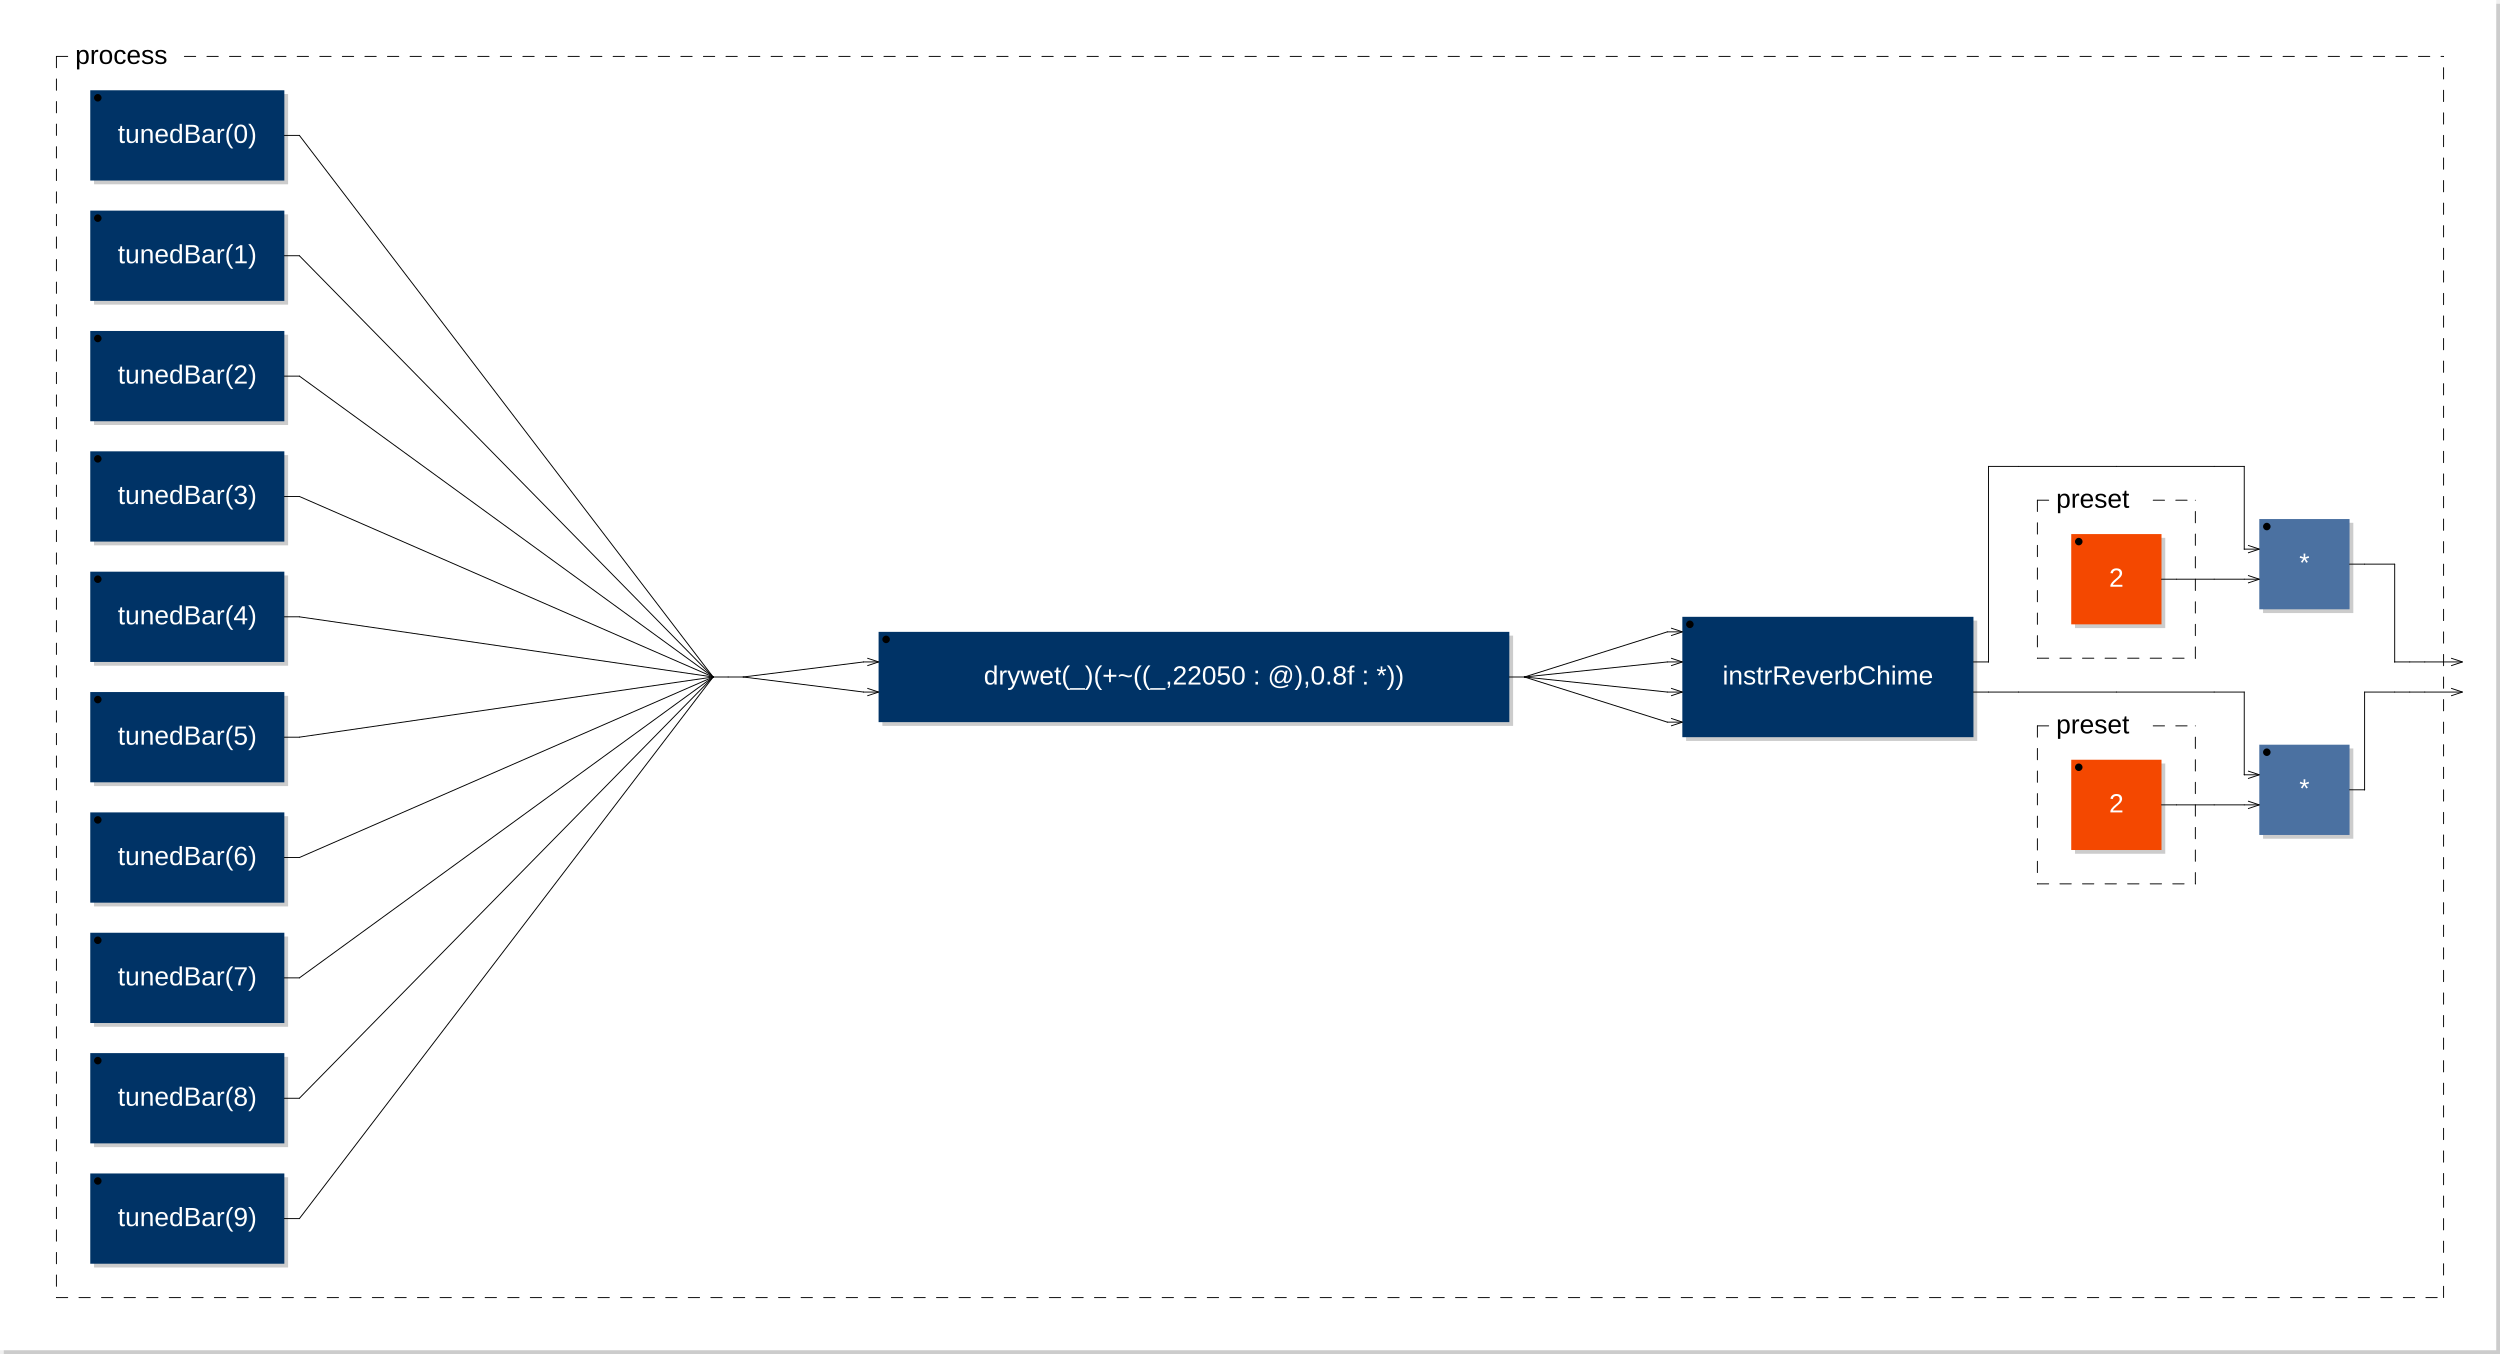
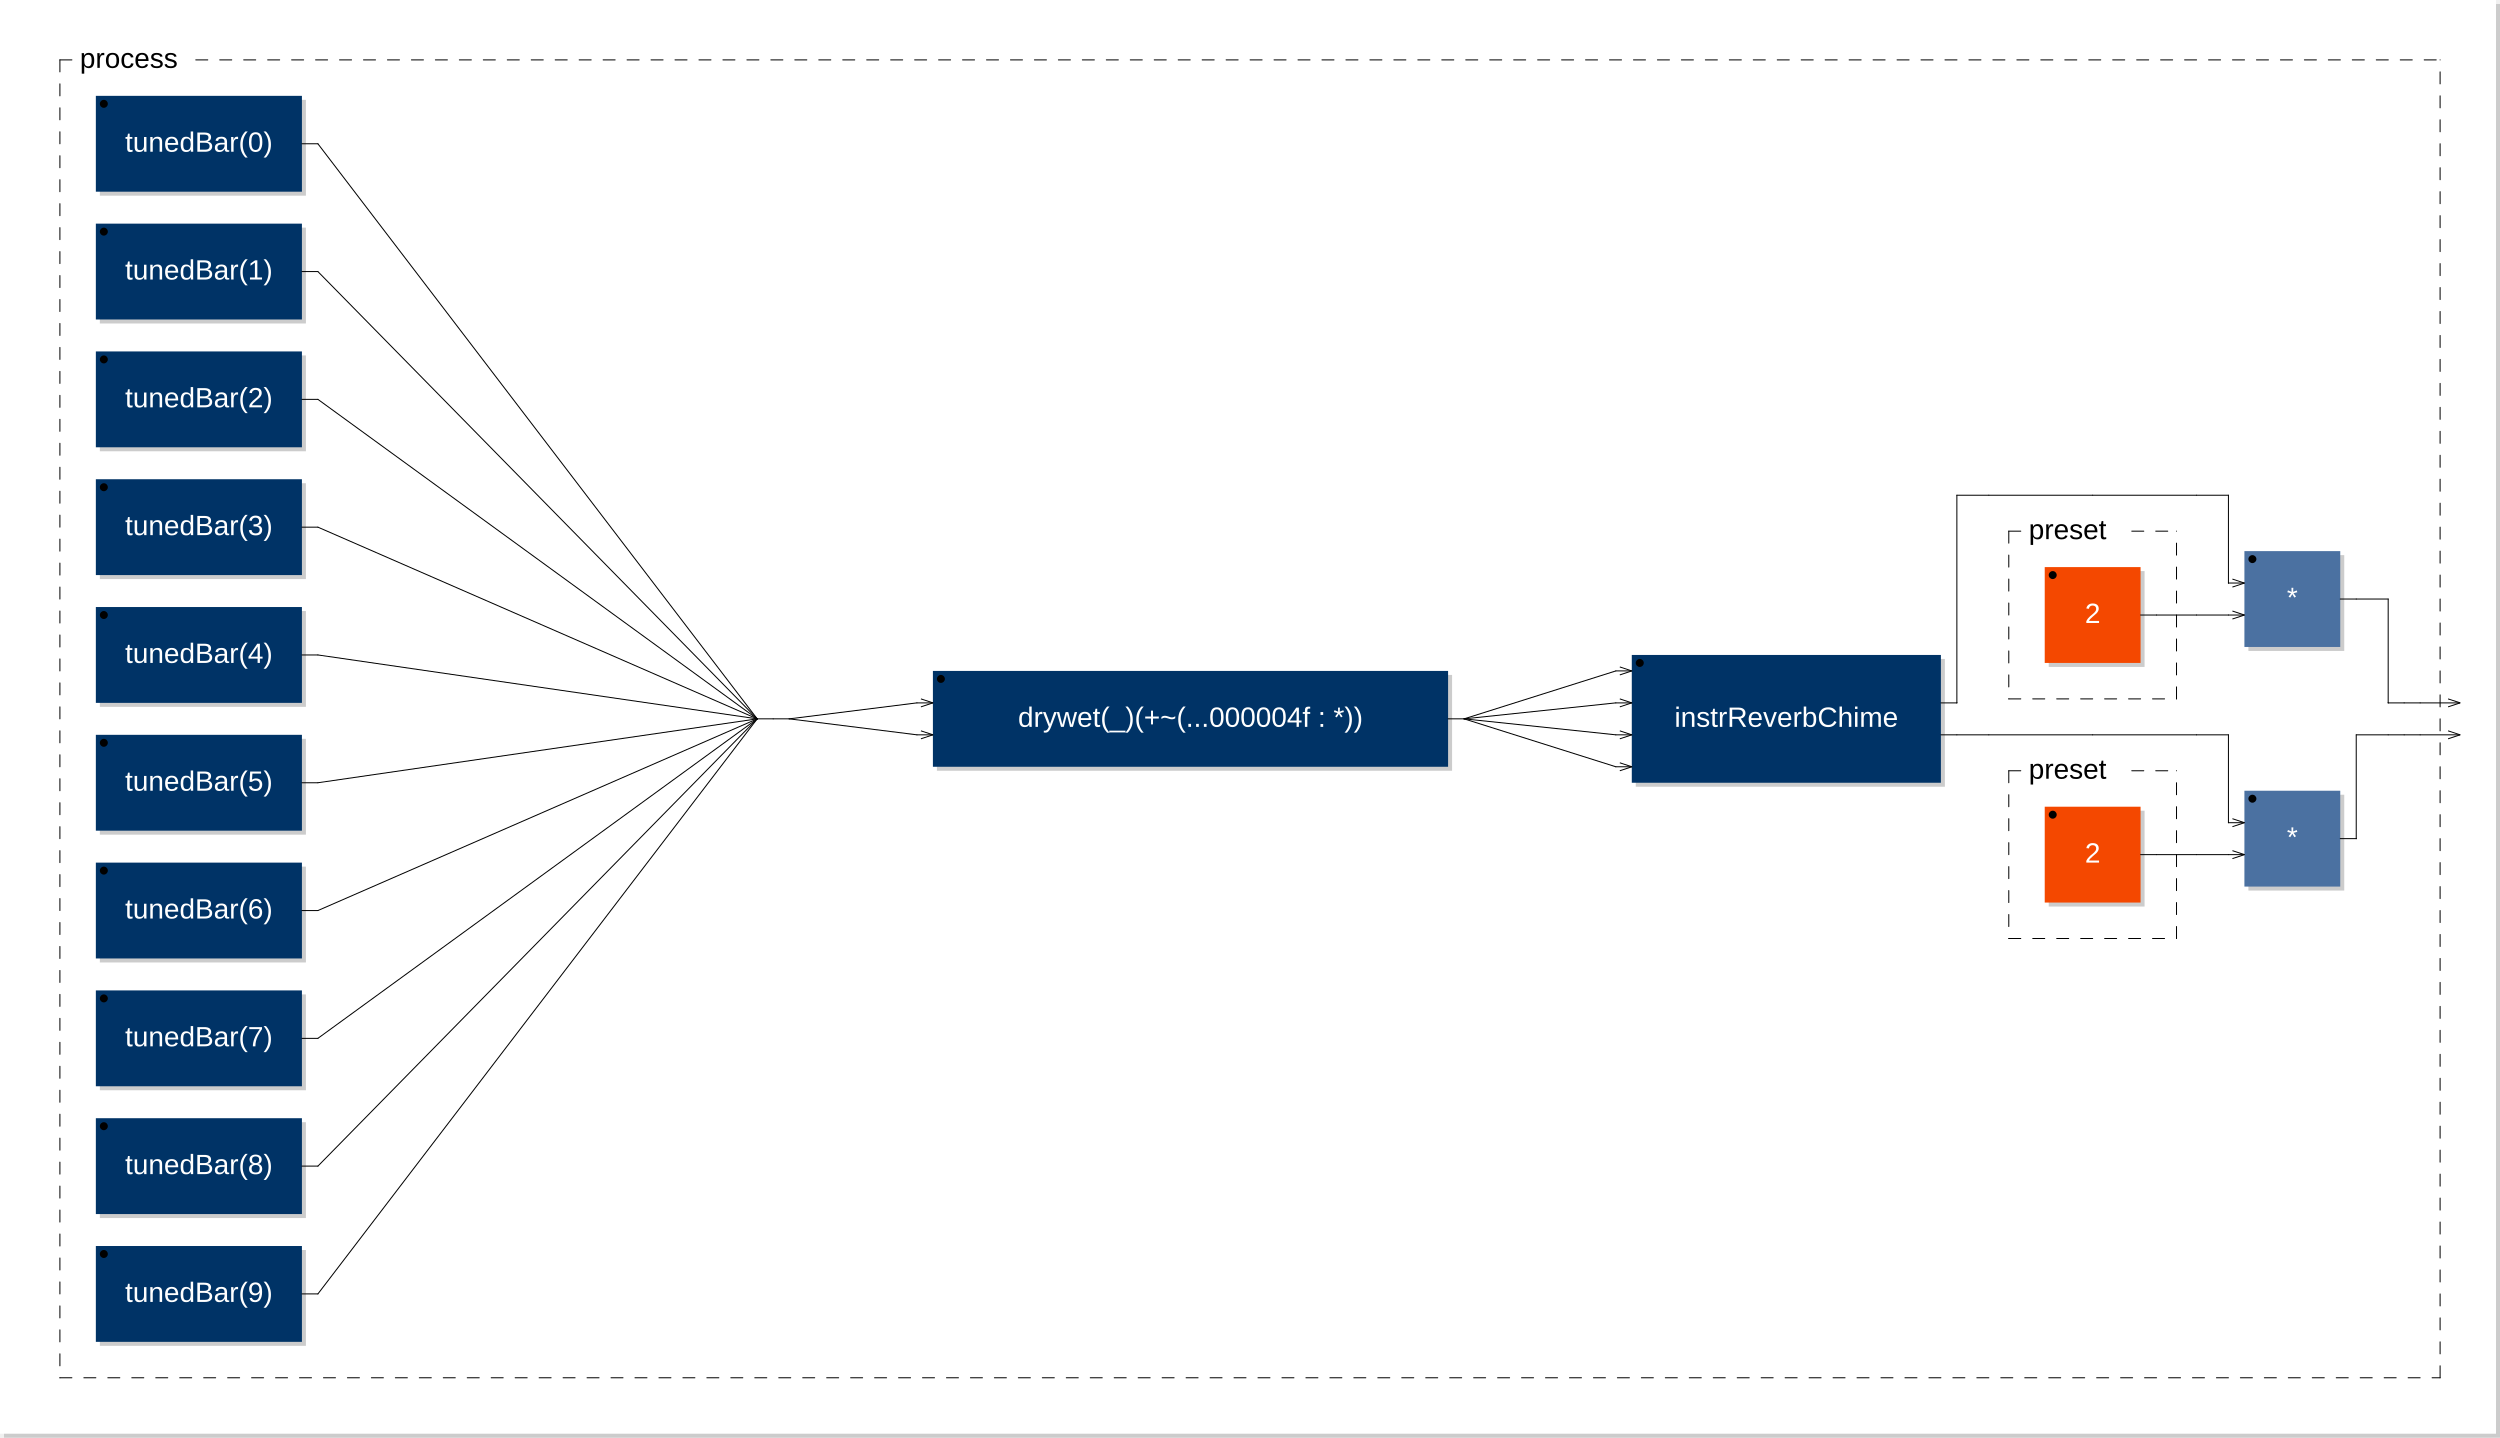
- <svg xmlns="http://www.w3.org/2000/svg" xmlns:xlink="http://www.w3.org/1999/xlink" viewBox="0 0 664.7 360" width="332.35mm" height="180mm" version="1.1">
-   <rect x="1" y="1" width="663.7" height="359" rx="0" ry="0" style="stroke:none;fill:#cccccc;" />
-   <rect x="0" y="0" width="663.7" height="359" rx="0" ry="0" style="stroke:none;fill:#ffffff;" />
+ <svg xmlns="http://www.w3.org/2000/svg" xmlns:xlink="http://www.w3.org/1999/xlink" viewBox="0 0 626 360" width="313mm" height="180mm" version="1.1">
+   <rect x="1" y="1" width="625" height="359" rx="0" ry="0" style="stroke:none;fill:#cccccc;" />
+   <rect x="0" y="0" width="625" height="359" rx="0" ry="0" style="stroke:none;fill:#ffffff;" />
  <text x="10" y="7" font-family="Arial" font-size="7" />
-   <a xlink:href="tunedBar-0x7fd863db9240.svg">
+   <a xlink:href="tunedBar-0x7fd0e5083020.svg">
    <rect x="25" y="25" width="51.6" height="24" rx="0" ry="0" style="stroke:none;fill:#cccccc;" />
    <rect x="24" y="24" width="51.6" height="24" rx="0" ry="0" style="stroke:none;fill:#003366;" />
  </a>
-   <a xlink:href="tunedBar-0x7fd863db9240.svg">
+   <a xlink:href="tunedBar-0x7fd0e5083020.svg">
    <text x="49.8" y="38" font-family="Arial" font-size="7" text-anchor="middle" fill="#FFFFFF">tunedBar(0)</text>
  </a>
  <circle cx="26" cy="26" r="1" />
-   <a xlink:href="tunedBar-0x7fd863dd2780.svg">
+   <a xlink:href="tunedBar-0x7fd0e50ae850.svg">
    <rect x="25" y="57" width="51.6" height="24" rx="0" ry="0" style="stroke:none;fill:#cccccc;" />
    <rect x="24" y="56" width="51.6" height="24" rx="0" ry="0" style="stroke:none;fill:#003366;" />
  </a>
-   <a xlink:href="tunedBar-0x7fd863dd2780.svg">
+   <a xlink:href="tunedBar-0x7fd0e50ae850.svg">
    <text x="49.8" y="70" font-family="Arial" font-size="7" text-anchor="middle" fill="#FFFFFF">tunedBar(1)</text>
  </a>
  <circle cx="26" cy="58" r="1" />
-   <a xlink:href="tunedBar-0x7fd863bbf8c0.svg">
+   <a xlink:href="tunedBar-0x7fd0e50da080.svg">
    <rect x="25" y="89" width="51.6" height="24" rx="0" ry="0" style="stroke:none;fill:#cccccc;" />
    <rect x="24" y="88" width="51.6" height="24" rx="0" ry="0" style="stroke:none;fill:#003366;" />
  </a>
-   <a xlink:href="tunedBar-0x7fd863bbf8c0.svg">
+   <a xlink:href="tunedBar-0x7fd0e50da080.svg">
    <text x="49.8" y="102" font-family="Arial" font-size="7" text-anchor="middle" fill="#FFFFFF">tunedBar(2)</text>
  </a>
  <circle cx="26" cy="90" r="1" />
-   <a xlink:href="tunedBar-0x7fd863ef2c50.svg">
+   <a xlink:href="tunedBar-0x7fd0e5109b80.svg">
    <rect x="25" y="121" width="51.6" height="24" rx="0" ry="0" style="stroke:none;fill:#cccccc;" />
    <rect x="24" y="120" width="51.6" height="24" rx="0" ry="0" style="stroke:none;fill:#003366;" />
  </a>
-   <a xlink:href="tunedBar-0x7fd863ef2c50.svg">
+   <a xlink:href="tunedBar-0x7fd0e5109b80.svg">
    <text x="49.8" y="134" font-family="Arial" font-size="7" text-anchor="middle" fill="#FFFFFF">tunedBar(3)</text>
  </a>
  <circle cx="26" cy="122" r="1" />
-   <a xlink:href="tunedBar-0x7fd863df54c0.svg">
+   <a xlink:href="tunedBar-0x7fd0e5135590.svg">
    <rect x="25" y="153" width="51.6" height="24" rx="0" ry="0" style="stroke:none;fill:#cccccc;" />
    <rect x="24" y="152" width="51.6" height="24" rx="0" ry="0" style="stroke:none;fill:#003366;" />
  </a>
-   <a xlink:href="tunedBar-0x7fd863df54c0.svg">
+   <a xlink:href="tunedBar-0x7fd0e5135590.svg">
    <text x="49.8" y="166" font-family="Arial" font-size="7" text-anchor="middle" fill="#FFFFFF">tunedBar(4)</text>
  </a>
  <circle cx="26" cy="154" r="1" />
-   <a xlink:href="tunedBar-0x7fd863f10c50.svg">
+   <a xlink:href="tunedBar-0x7fd0e3d482b0.svg">
    <rect x="25" y="185" width="51.6" height="24" rx="0" ry="0" style="stroke:none;fill:#cccccc;" />
    <rect x="24" y="184" width="51.6" height="24" rx="0" ry="0" style="stroke:none;fill:#003366;" />
  </a>
-   <a xlink:href="tunedBar-0x7fd863f10c50.svg">
+   <a xlink:href="tunedBar-0x7fd0e3d482b0.svg">
    <text x="49.8" y="198" font-family="Arial" font-size="7" text-anchor="middle" fill="#FFFFFF">tunedBar(5)</text>
  </a>
  <circle cx="26" cy="186" r="1" />
-   <a xlink:href="tunedBar-0x7fd863f28d30.svg">
+   <a xlink:href="tunedBar-0x7fd0e3d71ea0.svg">
    <rect x="25" y="217" width="51.6" height="24" rx="0" ry="0" style="stroke:none;fill:#cccccc;" />
    <rect x="24" y="216" width="51.6" height="24" rx="0" ry="0" style="stroke:none;fill:#003366;" />
  </a>
-   <a xlink:href="tunedBar-0x7fd863f28d30.svg">
+   <a xlink:href="tunedBar-0x7fd0e3d71ea0.svg">
    <text x="49.8" y="230" font-family="Arial" font-size="7" text-anchor="middle" fill="#FFFFFF">tunedBar(6)</text>
  </a>
  <circle cx="26" cy="218" r="1" />
-   <a xlink:href="tunedBar-0x7fd864832d10.svg">
+   <a xlink:href="tunedBar-0x7fd0e242c3c0.svg">
    <rect x="25" y="249" width="51.6" height="24" rx="0" ry="0" style="stroke:none;fill:#cccccc;" />
    <rect x="24" y="248" width="51.6" height="24" rx="0" ry="0" style="stroke:none;fill:#003366;" />
  </a>
-   <a xlink:href="tunedBar-0x7fd864832d10.svg">
+   <a xlink:href="tunedBar-0x7fd0e242c3c0.svg">
    <text x="49.8" y="262" font-family="Arial" font-size="7" text-anchor="middle" fill="#FFFFFF">tunedBar(7)</text>
  </a>
  <circle cx="26" cy="250" r="1" />
-   <a xlink:href="tunedBar-0x7fd863f2f590.svg">
+   <a xlink:href="tunedBar-0x7fd0e244a980.svg">
    <rect x="25" y="281" width="51.6" height="24" rx="0" ry="0" style="stroke:none;fill:#cccccc;" />
    <rect x="24" y="280" width="51.6" height="24" rx="0" ry="0" style="stroke:none;fill:#003366;" />
  </a>
-   <a xlink:href="tunedBar-0x7fd863f2f590.svg">
+   <a xlink:href="tunedBar-0x7fd0e244a980.svg">
    <text x="49.8" y="294" font-family="Arial" font-size="7" text-anchor="middle" fill="#FFFFFF">tunedBar(8)</text>
  </a>
  <circle cx="26" cy="282" r="1" />
-   <a xlink:href="tunedBar-0x7fd863f42240.svg">
+   <a xlink:href="tunedBar-0x7fd0e2468da0.svg">
    <rect x="25" y="313" width="51.6" height="24" rx="0" ry="0" style="stroke:none;fill:#cccccc;" />
    <rect x="24" y="312" width="51.6" height="24" rx="0" ry="0" style="stroke:none;fill:#003366;" />
  </a>
-   <a xlink:href="tunedBar-0x7fd863f42240.svg">
+   <a xlink:href="tunedBar-0x7fd0e2468da0.svg">
    <text x="49.8" y="326" font-family="Arial" font-size="7" text-anchor="middle" fill="#FFFFFF">tunedBar(9)</text>
  </a>
  <circle cx="26" cy="314" r="1" />
-   <a xlink:href="drywet-0x7fd86393a1c0.svg">
-     <rect x="234.6" y="169" width="167.7" height="24" rx="0" ry="0" style="stroke:none;fill:#cccccc;" />
-     <rect x="233.6" y="168" width="167.7" height="24" rx="0" ry="0" style="stroke:none;fill:#003366;" />
-   </a>
-   <a xlink:href="drywet-0x7fd86393a1c0.svg">
-     <text x="317.45" y="182" font-family="Arial" font-size="7" text-anchor="middle" fill="#FFFFFF">drywet(_)(+~((_,22050 : @),0.8f : *))</text>
+   <a xlink:href="drywet-0x7fd0e4122950.svg">
+     <rect x="234.6" y="169" width="129" height="24" rx="0" ry="0" style="stroke:none;fill:#cccccc;" />
+     <rect x="233.6" y="168" width="129" height="24" rx="0" ry="0" style="stroke:none;fill:#003366;" />
+   </a>
+   <a xlink:href="drywet-0x7fd0e4122950.svg">
+     <text x="298.1" y="182" font-family="Arial" font-size="7" text-anchor="middle" fill="#FFFFFF">drywet(_)(+~(...000004f : *))</text>
  </a>
  <circle cx="235.6" cy="170" r="1" />
  <line x1="230.6" y1="175" x2="233.6" y2="176" transform="rotate(0,233.6,176)" style="stroke: black; stroke-width:0.25;" />
  <line x1="230.6" y1="177" x2="233.6" y2="176" transform="rotate(0,233.6,176)" style="stroke: black; stroke-width:0.25;" />
  <line x1="230.6" y1="183" x2="233.6" y2="184" transform="rotate(0,233.6,184)" style="stroke: black; stroke-width:0.25;" />
  <line x1="230.6" y1="185" x2="233.6" y2="184" transform="rotate(0,233.6,184)" style="stroke: black; stroke-width:0.25;" />
-   <a xlink:href="instrReverbChime-0x7fd86493cdd0.svg">
-     <rect x="448.3" y="165" width="77.4" height="32" rx="0" ry="0" style="stroke:none;fill:#cccccc;" />
-     <rect x="447.3" y="164" width="77.4" height="32" rx="0" ry="0" style="stroke:none;fill:#003366;" />
-   </a>
-   <a xlink:href="instrReverbChime-0x7fd86493cdd0.svg">
-     <text x="486" y="182" font-family="Arial" font-size="7" text-anchor="middle" fill="#FFFFFF">instrReverbChime</text>
-   </a>
-   <circle cx="449.3" cy="166" r="1" />
-   <line x1="444.3" y1="167" x2="447.3" y2="168" transform="rotate(0,447.3,168)" style="stroke: black; stroke-width:0.25;" />
-   <line x1="444.3" y1="169" x2="447.3" y2="168" transform="rotate(0,447.3,168)" style="stroke: black; stroke-width:0.25;" />
-   <line x1="444.3" y1="175" x2="447.3" y2="176" transform="rotate(0,447.3,176)" style="stroke: black; stroke-width:0.25;" />
-   <line x1="444.3" y1="177" x2="447.3" y2="176" transform="rotate(0,447.3,176)" style="stroke: black; stroke-width:0.25;" />
-   <line x1="444.3" y1="183" x2="447.3" y2="184" transform="rotate(0,447.3,184)" style="stroke: black; stroke-width:0.25;" />
-   <line x1="444.3" y1="185" x2="447.3" y2="184" transform="rotate(0,447.3,184)" style="stroke: black; stroke-width:0.25;" />
-   <line x1="444.3" y1="191" x2="447.3" y2="192" transform="rotate(0,447.3,192)" style="stroke: black; stroke-width:0.25;" />
-   <line x1="444.3" y1="193" x2="447.3" y2="192" transform="rotate(0,447.3,192)" style="stroke: black; stroke-width:0.25;" />
-   <rect x="551.7" y="143" width="24" height="24" rx="0" ry="0" style="stroke:none;fill:#cccccc;" />
-   <rect x="550.7" y="142" width="24" height="24" rx="0" ry="0" style="stroke:none;fill:#f44800;" />
-   <text x="562.7" y="156" font-family="Arial" font-size="7" text-anchor="middle" fill="#FFFFFF">2</text>
-   <circle cx="552.7" cy="144" r="1" />
-   <line x1="541.7" y1="133" x2="541.7" y2="175" style="stroke: black; stroke-linecap:round; stroke-width:0.25; stroke-dasharray:3,3;" />
-   <line x1="541.7" y1="175" x2="583.7" y2="175" style="stroke: black; stroke-linecap:round; stroke-width:0.25; stroke-dasharray:3,3;" />
-   <line x1="583.7" y1="175" x2="583.7" y2="133" style="stroke: black; stroke-linecap:round; stroke-width:0.25; stroke-dasharray:3,3;" />
-   <line x1="541.7" y1="133" x2="546.7" y2="133" style="stroke: black; stroke-linecap:round; stroke-width:0.25; stroke-dasharray:3,3;" />
-   <line x1="572.5" y1="133" x2="583.7" y2="133" style="stroke: black; stroke-linecap:round; stroke-width:0.25; stroke-dasharray:3,3;" />
-   <text x="546.7" y="135" font-family="Arial" font-size="7">preset</text>
-   <rect x="601.7" y="139" width="24" height="24" rx="0" ry="0" style="stroke:none;fill:#cccccc;" />
-   <rect x="600.7" y="138" width="24" height="24" rx="0" ry="0" style="stroke:none;fill:#4B71A1;" />
-   <text x="612.7" y="152" font-family="Arial" font-size="7" text-anchor="middle" fill="#FFFFFF">*</text>
-   <circle cx="602.7" cy="140" r="1" />
-   <line x1="597.7" y1="145" x2="600.7" y2="146" transform="rotate(0,600.7,146)" style="stroke: black; stroke-width:0.25;" />
-   <line x1="597.7" y1="147" x2="600.7" y2="146" transform="rotate(0,600.7,146)" style="stroke: black; stroke-width:0.25;" />
-   <line x1="597.7" y1="153" x2="600.7" y2="154" transform="rotate(0,600.7,154)" style="stroke: black; stroke-width:0.25;" />
-   <line x1="597.7" y1="155" x2="600.7" y2="154" transform="rotate(0,600.7,154)" style="stroke: black; stroke-width:0.25;" />
-   <rect x="551.7" y="203" width="24" height="24" rx="0" ry="0" style="stroke:none;fill:#cccccc;" />
-   <rect x="550.7" y="202" width="24" height="24" rx="0" ry="0" style="stroke:none;fill:#f44800;" />
-   <text x="562.7" y="216" font-family="Arial" font-size="7" text-anchor="middle" fill="#FFFFFF">2</text>
-   <circle cx="552.7" cy="204" r="1" />
-   <line x1="541.7" y1="193" x2="541.7" y2="235" style="stroke: black; stroke-linecap:round; stroke-width:0.25; stroke-dasharray:3,3;" />
-   <line x1="541.7" y1="235" x2="583.7" y2="235" style="stroke: black; stroke-linecap:round; stroke-width:0.25; stroke-dasharray:3,3;" />
-   <line x1="583.7" y1="235" x2="583.7" y2="193" style="stroke: black; stroke-linecap:round; stroke-width:0.25; stroke-dasharray:3,3;" />
-   <line x1="541.7" y1="193" x2="546.7" y2="193" style="stroke: black; stroke-linecap:round; stroke-width:0.25; stroke-dasharray:3,3;" />
-   <line x1="572.5" y1="193" x2="583.7" y2="193" style="stroke: black; stroke-linecap:round; stroke-width:0.25; stroke-dasharray:3,3;" />
-   <text x="546.7" y="195" font-family="Arial" font-size="7">preset</text>
-   <rect x="601.7" y="199" width="24" height="24" rx="0" ry="0" style="stroke:none;fill:#cccccc;" />
-   <rect x="600.7" y="198" width="24" height="24" rx="0" ry="0" style="stroke:none;fill:#4B71A1;" />
-   <text x="612.7" y="212" font-family="Arial" font-size="7" text-anchor="middle" fill="#FFFFFF">*</text>
-   <circle cx="602.7" cy="200" r="1" />
-   <line x1="597.7" y1="205" x2="600.7" y2="206" transform="rotate(0,600.7,206)" style="stroke: black; stroke-width:0.25;" />
-   <line x1="597.7" y1="207" x2="600.7" y2="206" transform="rotate(0,600.7,206)" style="stroke: black; stroke-width:0.25;" />
-   <line x1="597.7" y1="213" x2="600.7" y2="214" transform="rotate(0,600.7,214)" style="stroke: black; stroke-width:0.25;" />
-   <line x1="597.7" y1="215" x2="600.7" y2="214" transform="rotate(0,600.7,214)" style="stroke: black; stroke-width:0.25;" />
+   <a xlink:href="instrReverbChime-0x7fd0e54770e0.svg">
+     <rect x="409.6" y="165" width="77.4" height="32" rx="0" ry="0" style="stroke:none;fill:#cccccc;" />
+     <rect x="408.6" y="164" width="77.4" height="32" rx="0" ry="0" style="stroke:none;fill:#003366;" />
+   </a>
+   <a xlink:href="instrReverbChime-0x7fd0e54770e0.svg">
+     <text x="447.3" y="182" font-family="Arial" font-size="7" text-anchor="middle" fill="#FFFFFF">instrReverbChime</text>
+   </a>
+   <circle cx="410.6" cy="166" r="1" />
+   <line x1="405.6" y1="167" x2="408.6" y2="168" transform="rotate(0,408.6,168)" style="stroke: black; stroke-width:0.25;" />
+   <line x1="405.6" y1="169" x2="408.6" y2="168" transform="rotate(0,408.6,168)" style="stroke: black; stroke-width:0.25;" />
+   <line x1="405.6" y1="175" x2="408.6" y2="176" transform="rotate(0,408.6,176)" style="stroke: black; stroke-width:0.25;" />
+   <line x1="405.6" y1="177" x2="408.6" y2="176" transform="rotate(0,408.6,176)" style="stroke: black; stroke-width:0.25;" />
+   <line x1="405.6" y1="183" x2="408.6" y2="184" transform="rotate(0,408.6,184)" style="stroke: black; stroke-width:0.25;" />
+   <line x1="405.6" y1="185" x2="408.6" y2="184" transform="rotate(0,408.6,184)" style="stroke: black; stroke-width:0.25;" />
+   <line x1="405.6" y1="191" x2="408.6" y2="192" transform="rotate(0,408.6,192)" style="stroke: black; stroke-width:0.25;" />
+   <line x1="405.6" y1="193" x2="408.6" y2="192" transform="rotate(0,408.6,192)" style="stroke: black; stroke-width:0.25;" />
+   <rect x="513" y="143" width="24" height="24" rx="0" ry="0" style="stroke:none;fill:#cccccc;" />
+   <rect x="512" y="142" width="24" height="24" rx="0" ry="0" style="stroke:none;fill:#f44800;" />
+   <text x="524" y="156" font-family="Arial" font-size="7" text-anchor="middle" fill="#FFFFFF">2</text>
+   <circle cx="514" cy="144" r="1" />
+   <line x1="503" y1="133" x2="503" y2="175" style="stroke: black; stroke-linecap:round; stroke-width:0.25; stroke-dasharray:3,3;" />
+   <line x1="503" y1="175" x2="545" y2="175" style="stroke: black; stroke-linecap:round; stroke-width:0.25; stroke-dasharray:3,3;" />
+   <line x1="545" y1="175" x2="545" y2="133" style="stroke: black; stroke-linecap:round; stroke-width:0.25; stroke-dasharray:3,3;" />
+   <line x1="503" y1="133" x2="508" y2="133" style="stroke: black; stroke-linecap:round; stroke-width:0.25; stroke-dasharray:3,3;" />
+   <line x1="533.8" y1="133" x2="545" y2="133" style="stroke: black; stroke-linecap:round; stroke-width:0.25; stroke-dasharray:3,3;" />
+   <text x="508" y="135" font-family="Arial" font-size="7">preset</text>
+   <rect x="563" y="139" width="24" height="24" rx="0" ry="0" style="stroke:none;fill:#cccccc;" />
+   <rect x="562" y="138" width="24" height="24" rx="0" ry="0" style="stroke:none;fill:#4B71A1;" />
+   <text x="574" y="152" font-family="Arial" font-size="7" text-anchor="middle" fill="#FFFFFF">*</text>
+   <circle cx="564" cy="140" r="1" />
+   <line x1="559" y1="145" x2="562" y2="146" transform="rotate(0,562,146)" style="stroke: black; stroke-width:0.25;" />
+   <line x1="559" y1="147" x2="562" y2="146" transform="rotate(0,562,146)" style="stroke: black; stroke-width:0.25;" />
+   <line x1="559" y1="153" x2="562" y2="154" transform="rotate(0,562,154)" style="stroke: black; stroke-width:0.25;" />
+   <line x1="559" y1="155" x2="562" y2="154" transform="rotate(0,562,154)" style="stroke: black; stroke-width:0.25;" />
+   <rect x="513" y="203" width="24" height="24" rx="0" ry="0" style="stroke:none;fill:#cccccc;" />
+   <rect x="512" y="202" width="24" height="24" rx="0" ry="0" style="stroke:none;fill:#f44800;" />
+   <text x="524" y="216" font-family="Arial" font-size="7" text-anchor="middle" fill="#FFFFFF">2</text>
+   <circle cx="514" cy="204" r="1" />
+   <line x1="503" y1="193" x2="503" y2="235" style="stroke: black; stroke-linecap:round; stroke-width:0.25; stroke-dasharray:3,3;" />
+   <line x1="503" y1="235" x2="545" y2="235" style="stroke: black; stroke-linecap:round; stroke-width:0.25; stroke-dasharray:3,3;" />
+   <line x1="545" y1="235" x2="545" y2="193" style="stroke: black; stroke-linecap:round; stroke-width:0.25; stroke-dasharray:3,3;" />
+   <line x1="503" y1="193" x2="508" y2="193" style="stroke: black; stroke-linecap:round; stroke-width:0.25; stroke-dasharray:3,3;" />
+   <line x1="533.8" y1="193" x2="545" y2="193" style="stroke: black; stroke-linecap:round; stroke-width:0.25; stroke-dasharray:3,3;" />
+   <text x="508" y="195" font-family="Arial" font-size="7">preset</text>
+   <rect x="563" y="199" width="24" height="24" rx="0" ry="0" style="stroke:none;fill:#cccccc;" />
+   <rect x="562" y="198" width="24" height="24" rx="0" ry="0" style="stroke:none;fill:#4B71A1;" />
+   <text x="574" y="212" font-family="Arial" font-size="7" text-anchor="middle" fill="#FFFFFF">*</text>
+   <circle cx="564" cy="200" r="1" />
+   <line x1="559" y1="205" x2="562" y2="206" transform="rotate(0,562,206)" style="stroke: black; stroke-width:0.25;" />
+   <line x1="559" y1="207" x2="562" y2="206" transform="rotate(0,562,206)" style="stroke: black; stroke-width:0.25;" />
+   <line x1="559" y1="213" x2="562" y2="214" transform="rotate(0,562,214)" style="stroke: black; stroke-width:0.25;" />
+   <line x1="559" y1="215" x2="562" y2="214" transform="rotate(0,562,214)" style="stroke: black; stroke-width:0.25;" />
  <line x1="15" y1="15" x2="15" y2="345" style="stroke: black; stroke-linecap:round; stroke-width:0.25; stroke-dasharray:3,3;" />
-   <line x1="15" y1="345" x2="649.7" y2="345" style="stroke: black; stroke-linecap:round; stroke-width:0.25; stroke-dasharray:3,3;" />
-   <line x1="649.7" y1="345" x2="649.7" y2="15" style="stroke: black; stroke-linecap:round; stroke-width:0.25; stroke-dasharray:3,3;" />
+   <line x1="15" y1="345" x2="611" y2="345" style="stroke: black; stroke-linecap:round; stroke-width:0.25; stroke-dasharray:3,3;" />
+   <line x1="611" y1="345" x2="611" y2="15" style="stroke: black; stroke-linecap:round; stroke-width:0.25; stroke-dasharray:3,3;" />
  <line x1="15" y1="15" x2="20" y2="15" style="stroke: black; stroke-linecap:round; stroke-width:0.25; stroke-dasharray:3,3;" />
-   <line x1="49.025" y1="15" x2="649.7" y2="15" style="stroke: black; stroke-linecap:round; stroke-width:0.25; stroke-dasharray:3,3;" />
+   <line x1="49.025" y1="15" x2="611" y2="15" style="stroke: black; stroke-linecap:round; stroke-width:0.25; stroke-dasharray:3,3;" />
  <text x="20" y="17" font-family="Arial" font-size="7">process</text>
-   <line x1="651.7" y1="175" x2="654.7" y2="176" transform="rotate(0,654.7,176)" style="stroke: black; stroke-width:0.25;" />
-   <line x1="651.7" y1="177" x2="654.7" y2="176" transform="rotate(0,654.7,176)" style="stroke: black; stroke-width:0.25;" />
-   <line x1="651.7" y1="183" x2="654.7" y2="184" transform="rotate(0,654.7,184)" style="stroke: black; stroke-width:0.25;" />
-   <line x1="651.7" y1="185" x2="654.7" y2="184" transform="rotate(0,654.7,184)" style="stroke: black; stroke-width:0.25;" />
+   <line x1="613" y1="175" x2="616" y2="176" transform="rotate(0,616,176)" style="stroke: black; stroke-width:0.25;" />
+   <line x1="613" y1="177" x2="616" y2="176" transform="rotate(0,616,176)" style="stroke: black; stroke-width:0.25;" />
+   <line x1="613" y1="183" x2="616" y2="184" transform="rotate(0,616,184)" style="stroke: black; stroke-width:0.25;" />
+   <line x1="613" y1="185" x2="616" y2="184" transform="rotate(0,616,184)" style="stroke: black; stroke-width:0.25;" />
  <line x1="75.6" y1="36" x2="79.6" y2="36" style="stroke:black; stroke-linecap:round; stroke-width:0.25;" />
  <line x1="75.6" y1="68" x2="79.6" y2="68" style="stroke:black; stroke-linecap:round; stroke-width:0.25;" />
  <line x1="75.6" y1="100" x2="79.6" y2="100" style="stroke:black; stroke-linecap:round; stroke-width:0.25;" />
  <line x1="75.6" y1="132" x2="79.6" y2="132" style="stroke:black; stroke-linecap:round; stroke-width:0.25;" />
  <line x1="75.6" y1="164" x2="79.6" y2="164" style="stroke:black; stroke-linecap:round; stroke-width:0.25;" />
  <line x1="75.6" y1="196" x2="79.6" y2="196" style="stroke:black; stroke-linecap:round; stroke-width:0.25;" />
  <line x1="75.6" y1="228" x2="79.6" y2="228" style="stroke:black; stroke-linecap:round; stroke-width:0.25;" />
  <line x1="75.6" y1="260" x2="79.6" y2="260" style="stroke:black; stroke-linecap:round; stroke-width:0.25;" />
  <line x1="75.6" y1="292" x2="79.6" y2="292" style="stroke:black; stroke-linecap:round; stroke-width:0.25;" />
  <line x1="75.6" y1="324" x2="79.6" y2="324" style="stroke:black; stroke-linecap:round; stroke-width:0.25;" />
  <line x1="79.6" y1="36" x2="189.6" y2="180" style="stroke:black; stroke-linecap:round; stroke-width:0.25;" />
  <line x1="79.6" y1="68" x2="189.6" y2="180" style="stroke:black; stroke-linecap:round; stroke-width:0.25;" />
  <line x1="79.6" y1="100" x2="189.6" y2="180" style="stroke:black; stroke-linecap:round; stroke-width:0.25;" />
  <line x1="79.6" y1="132" x2="189.6" y2="180" style="stroke:black; stroke-linecap:round; stroke-width:0.25;" />
  <line x1="79.6" y1="164" x2="189.6" y2="180" style="stroke:black; stroke-linecap:round; stroke-width:0.25;" />
  <line x1="79.6" y1="196" x2="189.6" y2="180" style="stroke:black; stroke-linecap:round; stroke-width:0.25;" />
  <line x1="79.6" y1="228" x2="189.6" y2="180" style="stroke:black; stroke-linecap:round; stroke-width:0.25;" />
  <line x1="79.6" y1="260" x2="189.6" y2="180" style="stroke:black; stroke-linecap:round; stroke-width:0.25;" />
  <line x1="79.6" y1="292" x2="189.6" y2="180" style="stroke:black; stroke-linecap:round; stroke-width:0.25;" />
  <line x1="79.6" y1="324" x2="189.6" y2="180" style="stroke:black; stroke-linecap:round; stroke-width:0.25;" />
  <line x1="189.6" y1="180" x2="193.6" y2="180" style="stroke:black; stroke-linecap:round; stroke-width:0.25;" />
  <line x1="193.6" y1="180" x2="197.6" y2="180" style="stroke:black; stroke-linecap:round; stroke-width:0.25;" />
  <line x1="197.6" y1="180" x2="229.6" y2="176" style="stroke:black; stroke-linecap:round; stroke-width:0.25;" />
  <line x1="197.6" y1="180" x2="229.6" y2="184" style="stroke:black; stroke-linecap:round; stroke-width:0.25;" />
  <line x1="229.6" y1="176" x2="233.6" y2="176" style="stroke:black; stroke-linecap:round; stroke-width:0.25;" />
  <line x1="229.6" y1="184" x2="233.6" y2="184" style="stroke:black; stroke-linecap:round; stroke-width:0.25;" />
-   <line x1="401.3" y1="180" x2="405.3" y2="180" style="stroke:black; stroke-linecap:round; stroke-width:0.25;" />
-   <line x1="405.3" y1="180" x2="443.3" y2="168" style="stroke:black; stroke-linecap:round; stroke-width:0.25;" />
-   <line x1="405.3" y1="180" x2="443.3" y2="176" style="stroke:black; stroke-linecap:round; stroke-width:0.25;" />
-   <line x1="405.3" y1="180" x2="443.3" y2="184" style="stroke:black; stroke-linecap:round; stroke-width:0.25;" />
-   <line x1="405.3" y1="180" x2="443.3" y2="192" style="stroke:black; stroke-linecap:round; stroke-width:0.25;" />
-   <line x1="443.3" y1="168" x2="447.3" y2="168" style="stroke:black; stroke-linecap:round; stroke-width:0.25;" />
-   <line x1="443.3" y1="176" x2="447.3" y2="176" style="stroke:black; stroke-linecap:round; stroke-width:0.25;" />
-   <line x1="443.3" y1="184" x2="447.3" y2="184" style="stroke:black; stroke-linecap:round; stroke-width:0.25;" />
-   <line x1="443.3" y1="192" x2="447.3" y2="192" style="stroke:black; stroke-linecap:round; stroke-width:0.25;" />
-   <line x1="524.7" y1="176" x2="528.7" y2="176" style="stroke:black; stroke-linecap:round; stroke-width:0.25;" />
-   <line x1="524.7" y1="184" x2="528.7" y2="184" style="stroke:black; stroke-linecap:round; stroke-width:0.25;" />
-   <line x1="528.7" y1="124" x2="536.7" y2="124" style="stroke:black; stroke-linecap:round; stroke-width:0.25;" />
-   <line x1="528.7" y1="176" x2="528.7" y2="124" style="stroke:black; stroke-linecap:round; stroke-width:0.25;" />
-   <line x1="528.7" y1="176" x2="528.7" y2="176" style="stroke:black; stroke-linecap:round; stroke-width:0.25;" />
-   <line x1="528.7" y1="184" x2="536.7" y2="184" style="stroke:black; stroke-linecap:round; stroke-width:0.25;" />
-   <line x1="536.7" y1="124" x2="562.7" y2="124" style="stroke:black; stroke-linecap:round; stroke-width:0.25;" />
-   <line x1="536.7" y1="184" x2="562.7" y2="184" style="stroke:black; stroke-linecap:round; stroke-width:0.25;" />
-   <line x1="562.7" y1="124" x2="588.7" y2="124" style="stroke:black; stroke-linecap:round; stroke-width:0.25;" />
-   <line x1="562.7" y1="184" x2="588.7" y2="184" style="stroke:black; stroke-linecap:round; stroke-width:0.25;" />
-   <line x1="574.7" y1="154" x2="578.7" y2="154" style="stroke:black; stroke-linecap:round; stroke-width:0.25;" />
-   <line x1="574.7" y1="214" x2="578.7" y2="214" style="stroke:black; stroke-linecap:round; stroke-width:0.25;" />
-   <line x1="578.7" y1="154" x2="588.7" y2="154" style="stroke:black; stroke-linecap:round; stroke-width:0.25;" />
-   <line x1="578.7" y1="214" x2="588.7" y2="214" style="stroke:black; stroke-linecap:round; stroke-width:0.25;" />
-   <line x1="588.7" y1="124" x2="596.7" y2="124" style="stroke:black; stroke-linecap:round; stroke-width:0.25;" />
-   <line x1="588.7" y1="154" x2="596.7" y2="154" style="stroke:black; stroke-linecap:round; stroke-width:0.25;" />
-   <line x1="588.7" y1="184" x2="596.7" y2="184" style="stroke:black; stroke-linecap:round; stroke-width:0.25;" />
-   <line x1="588.7" y1="214" x2="596.7" y2="214" style="stroke:black; stroke-linecap:round; stroke-width:0.25;" />
-   <line x1="596.7" y1="124" x2="596.7" y2="146" style="stroke:black; stroke-linecap:round; stroke-width:0.25;" />
-   <line x1="596.7" y1="146" x2="596.7" y2="146" style="stroke:black; stroke-linecap:round; stroke-width:0.25;" />
-   <line x1="596.7" y1="146" x2="600.7" y2="146" style="stroke:black; stroke-linecap:round; stroke-width:0.25;" />
-   <line x1="596.7" y1="154" x2="600.7" y2="154" style="stroke:black; stroke-linecap:round; stroke-width:0.25;" />
-   <line x1="596.7" y1="184" x2="596.7" y2="206" style="stroke:black; stroke-linecap:round; stroke-width:0.25;" />
-   <line x1="596.7" y1="206" x2="596.7" y2="206" style="stroke:black; stroke-linecap:round; stroke-width:0.25;" />
-   <line x1="596.7" y1="206" x2="600.7" y2="206" style="stroke:black; stroke-linecap:round; stroke-width:0.25;" />
-   <line x1="596.7" y1="214" x2="600.7" y2="214" style="stroke:black; stroke-linecap:round; stroke-width:0.25;" />
-   <line x1="624.7" y1="150" x2="628.7" y2="150" style="stroke:black; stroke-linecap:round; stroke-width:0.25;" />
-   <line x1="624.7" y1="210" x2="628.7" y2="210" style="stroke:black; stroke-linecap:round; stroke-width:0.25;" />
-   <line x1="628.7" y1="150" x2="636.7" y2="150" style="stroke:black; stroke-linecap:round; stroke-width:0.25;" />
-   <line x1="628.7" y1="184" x2="636.7" y2="184" style="stroke:black; stroke-linecap:round; stroke-width:0.25;" />
-   <line x1="628.7" y1="210" x2="628.7" y2="184" style="stroke:black; stroke-linecap:round; stroke-width:0.25;" />
-   <line x1="628.7" y1="210" x2="628.7" y2="210" style="stroke:black; stroke-linecap:round; stroke-width:0.25;" />
-   <line x1="636.7" y1="150" x2="636.7" y2="176" style="stroke:black; stroke-linecap:round; stroke-width:0.25;" />
-   <line x1="636.7" y1="176" x2="636.7" y2="176" style="stroke:black; stroke-linecap:round; stroke-width:0.25;" />
-   <line x1="636.7" y1="176" x2="640.7" y2="176" style="stroke:black; stroke-linecap:round; stroke-width:0.25;" />
-   <line x1="636.7" y1="184" x2="640.7" y2="184" style="stroke:black; stroke-linecap:round; stroke-width:0.25;" />
-   <line x1="640.7" y1="176" x2="644.7" y2="176" style="stroke:black; stroke-linecap:round; stroke-width:0.25;" />
-   <line x1="640.7" y1="184" x2="644.7" y2="184" style="stroke:black; stroke-linecap:round; stroke-width:0.25;" />
-   <line x1="644.7" y1="176" x2="654.7" y2="176" style="stroke:black; stroke-linecap:round; stroke-width:0.25;" />
-   <line x1="644.7" y1="184" x2="654.7" y2="184" style="stroke:black; stroke-linecap:round; stroke-width:0.25;" />
+   <line x1="362.6" y1="180" x2="366.6" y2="180" style="stroke:black; stroke-linecap:round; stroke-width:0.25;" />
+   <line x1="366.6" y1="180" x2="404.6" y2="168" style="stroke:black; stroke-linecap:round; stroke-width:0.25;" />
+   <line x1="366.6" y1="180" x2="404.6" y2="176" style="stroke:black; stroke-linecap:round; stroke-width:0.25;" />
+   <line x1="366.6" y1="180" x2="404.6" y2="184" style="stroke:black; stroke-linecap:round; stroke-width:0.25;" />
+   <line x1="366.6" y1="180" x2="404.6" y2="192" style="stroke:black; stroke-linecap:round; stroke-width:0.25;" />
+   <line x1="404.6" y1="168" x2="408.6" y2="168" style="stroke:black; stroke-linecap:round; stroke-width:0.25;" />
+   <line x1="404.6" y1="176" x2="408.6" y2="176" style="stroke:black; stroke-linecap:round; stroke-width:0.25;" />
+   <line x1="404.6" y1="184" x2="408.6" y2="184" style="stroke:black; stroke-linecap:round; stroke-width:0.25;" />
+   <line x1="404.6" y1="192" x2="408.6" y2="192" style="stroke:black; stroke-linecap:round; stroke-width:0.25;" />
+   <line x1="486" y1="176" x2="490" y2="176" style="stroke:black; stroke-linecap:round; stroke-width:0.25;" />
+   <line x1="486" y1="184" x2="490" y2="184" style="stroke:black; stroke-linecap:round; stroke-width:0.25;" />
+   <line x1="490" y1="124" x2="498" y2="124" style="stroke:black; stroke-linecap:round; stroke-width:0.25;" />
+   <line x1="490" y1="176" x2="490" y2="124" style="stroke:black; stroke-linecap:round; stroke-width:0.25;" />
+   <line x1="490" y1="176" x2="490" y2="176" style="stroke:black; stroke-linecap:round; stroke-width:0.25;" />
+   <line x1="490" y1="184" x2="498" y2="184" style="stroke:black; stroke-linecap:round; stroke-width:0.25;" />
+   <line x1="498" y1="124" x2="524" y2="124" style="stroke:black; stroke-linecap:round; stroke-width:0.25;" />
+   <line x1="498" y1="184" x2="524" y2="184" style="stroke:black; stroke-linecap:round; stroke-width:0.25;" />
+   <line x1="524" y1="124" x2="550" y2="124" style="stroke:black; stroke-linecap:round; stroke-width:0.25;" />
+   <line x1="524" y1="184" x2="550" y2="184" style="stroke:black; stroke-linecap:round; stroke-width:0.25;" />
+   <line x1="536" y1="154" x2="540" y2="154" style="stroke:black; stroke-linecap:round; stroke-width:0.25;" />
+   <line x1="536" y1="214" x2="540" y2="214" style="stroke:black; stroke-linecap:round; stroke-width:0.25;" />
+   <line x1="540" y1="154" x2="550" y2="154" style="stroke:black; stroke-linecap:round; stroke-width:0.25;" />
+   <line x1="540" y1="214" x2="550" y2="214" style="stroke:black; stroke-linecap:round; stroke-width:0.25;" />
+   <line x1="550" y1="124" x2="558" y2="124" style="stroke:black; stroke-linecap:round; stroke-width:0.25;" />
+   <line x1="550" y1="154" x2="558" y2="154" style="stroke:black; stroke-linecap:round; stroke-width:0.25;" />
+   <line x1="550" y1="184" x2="558" y2="184" style="stroke:black; stroke-linecap:round; stroke-width:0.25;" />
+   <line x1="550" y1="214" x2="558" y2="214" style="stroke:black; stroke-linecap:round; stroke-width:0.25;" />
+   <line x1="558" y1="124" x2="558" y2="146" style="stroke:black; stroke-linecap:round; stroke-width:0.25;" />
+   <line x1="558" y1="146" x2="558" y2="146" style="stroke:black; stroke-linecap:round; stroke-width:0.25;" />
+   <line x1="558" y1="146" x2="562" y2="146" style="stroke:black; stroke-linecap:round; stroke-width:0.25;" />
+   <line x1="558" y1="154" x2="562" y2="154" style="stroke:black; stroke-linecap:round; stroke-width:0.25;" />
+   <line x1="558" y1="184" x2="558" y2="206" style="stroke:black; stroke-linecap:round; stroke-width:0.25;" />
+   <line x1="558" y1="206" x2="558" y2="206" style="stroke:black; stroke-linecap:round; stroke-width:0.25;" />
+   <line x1="558" y1="206" x2="562" y2="206" style="stroke:black; stroke-linecap:round; stroke-width:0.25;" />
+   <line x1="558" y1="214" x2="562" y2="214" style="stroke:black; stroke-linecap:round; stroke-width:0.25;" />
+   <line x1="586" y1="150" x2="590" y2="150" style="stroke:black; stroke-linecap:round; stroke-width:0.25;" />
+   <line x1="586" y1="210" x2="590" y2="210" style="stroke:black; stroke-linecap:round; stroke-width:0.25;" />
+   <line x1="590" y1="150" x2="598" y2="150" style="stroke:black; stroke-linecap:round; stroke-width:0.25;" />
+   <line x1="590" y1="184" x2="598" y2="184" style="stroke:black; stroke-linecap:round; stroke-width:0.25;" />
+   <line x1="590" y1="210" x2="590" y2="184" style="stroke:black; stroke-linecap:round; stroke-width:0.25;" />
+   <line x1="590" y1="210" x2="590" y2="210" style="stroke:black; stroke-linecap:round; stroke-width:0.25;" />
+   <line x1="598" y1="150" x2="598" y2="176" style="stroke:black; stroke-linecap:round; stroke-width:0.25;" />
+   <line x1="598" y1="176" x2="598" y2="176" style="stroke:black; stroke-linecap:round; stroke-width:0.25;" />
+   <line x1="598" y1="176" x2="602" y2="176" style="stroke:black; stroke-linecap:round; stroke-width:0.25;" />
+   <line x1="598" y1="184" x2="602" y2="184" style="stroke:black; stroke-linecap:round; stroke-width:0.25;" />
+   <line x1="602" y1="176" x2="606" y2="176" style="stroke:black; stroke-linecap:round; stroke-width:0.25;" />
+   <line x1="602" y1="184" x2="606" y2="184" style="stroke:black; stroke-linecap:round; stroke-width:0.25;" />
+   <line x1="606" y1="176" x2="616" y2="176" style="stroke:black; stroke-linecap:round; stroke-width:0.25;" />
+   <line x1="606" y1="184" x2="616" y2="184" style="stroke:black; stroke-linecap:round; stroke-width:0.25;" />
</svg>
